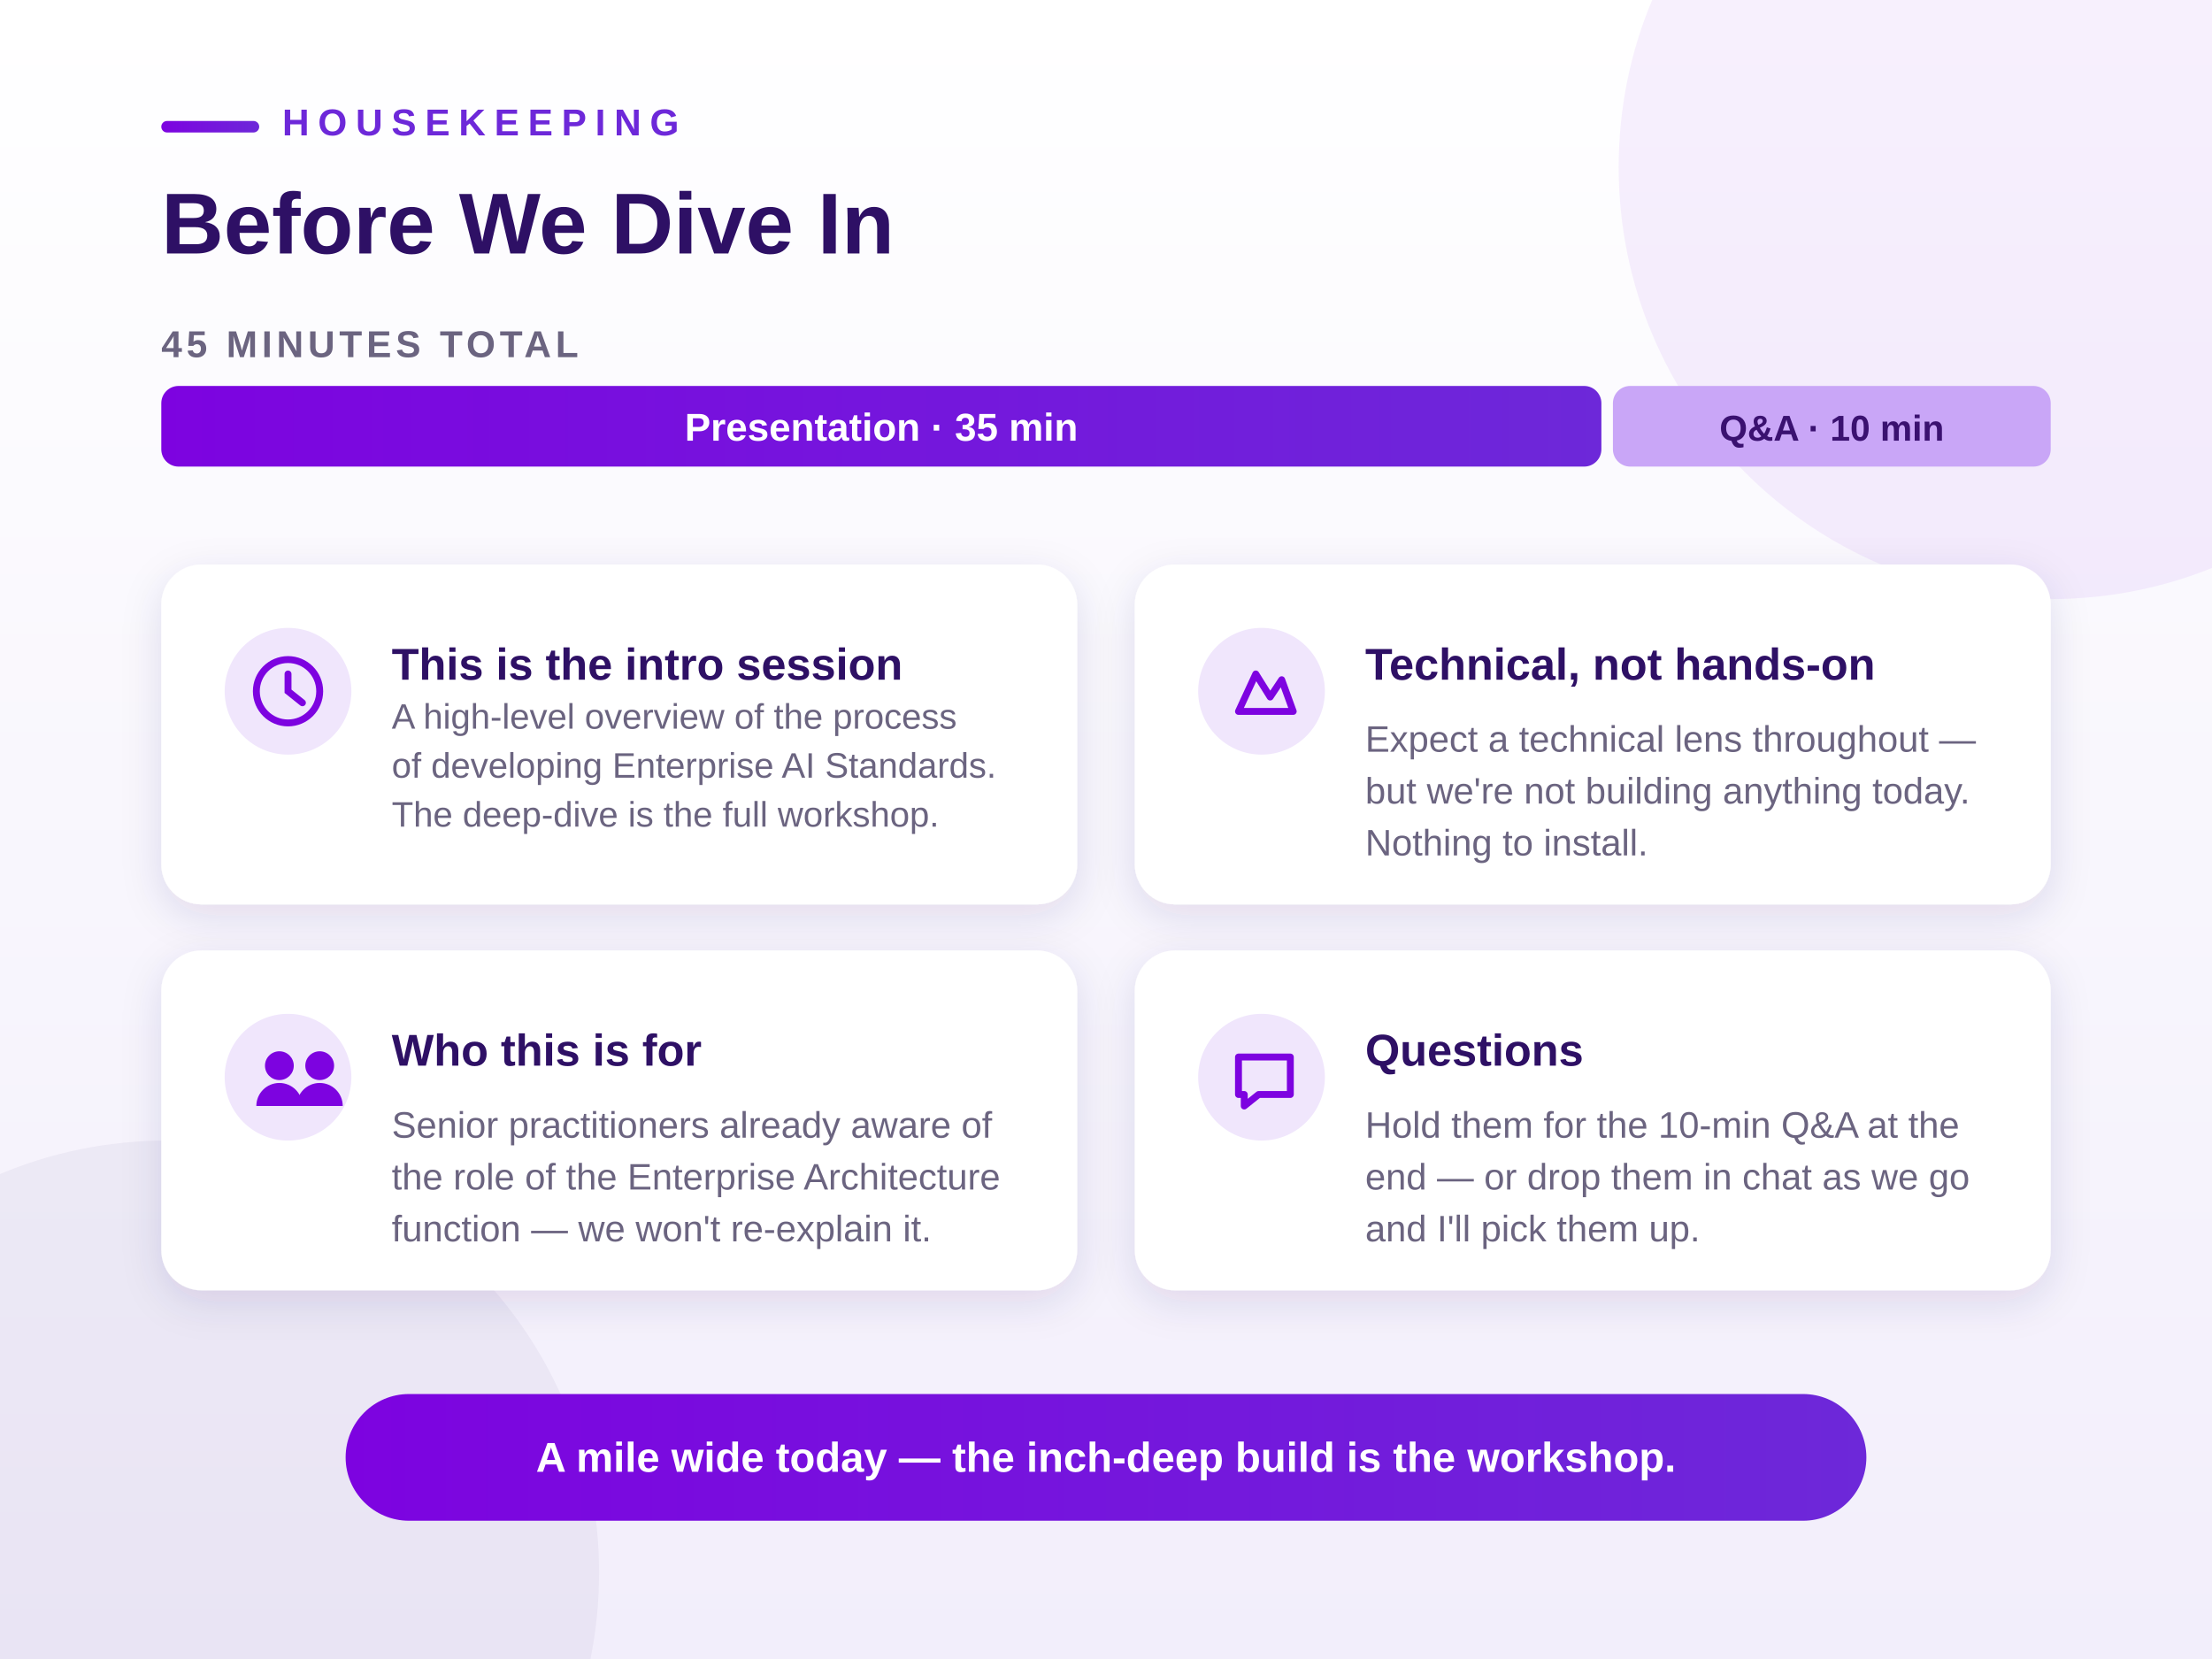
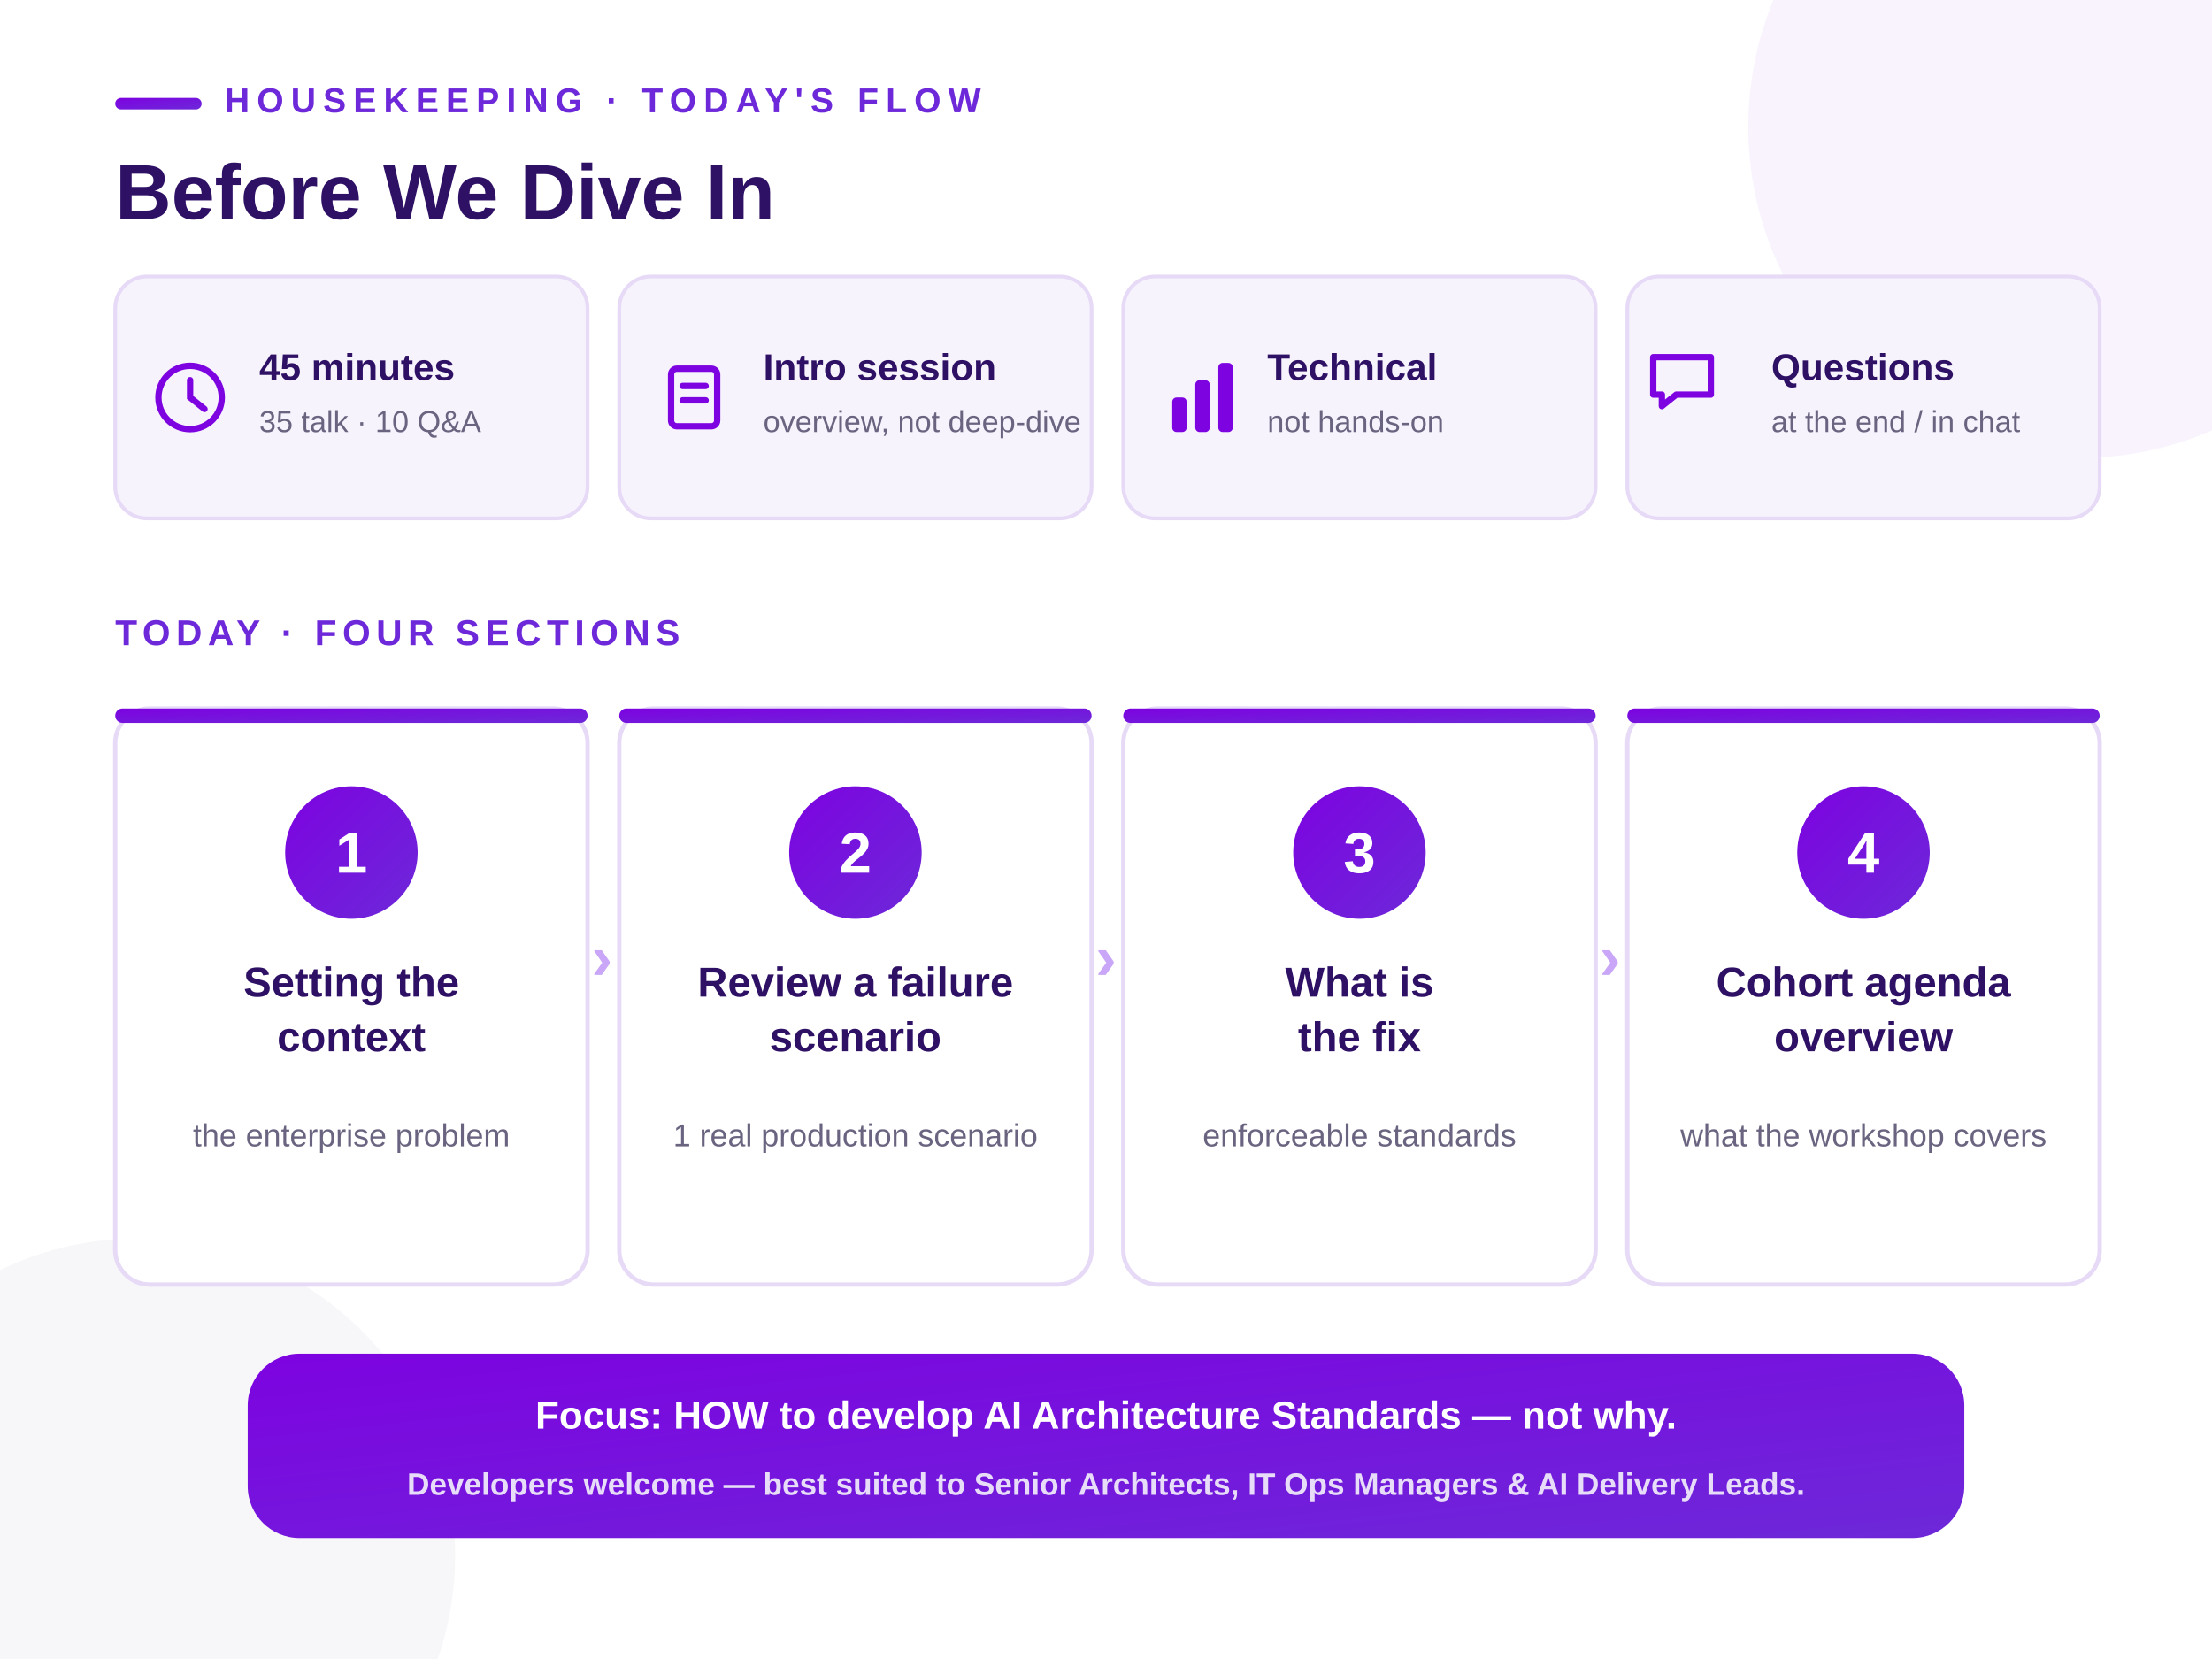
<svg xmlns="http://www.w3.org/2000/svg" viewBox="0 0 768 576" font-family="'Segoe UI','Helvetica Neue',Arial,sans-serif">
  <defs>
-     <linearGradient id="bg" x1="0" y1="0" x2="0" y2="1">
-       <stop offset="0" stop-color="#FFFFFF" />
-       <stop offset="1" stop-color="#F2EEFB" />
-     </linearGradient>
-     <linearGradient id="brand" x1="0" y1="0" x2="1" y2="0">
+     <linearGradient id="brand" x1="0" y1="0" x2="1" y2="1">
      <stop offset="0" stop-color="#7D03E0" />
      <stop offset="1" stop-color="#6D28D9" />
    </linearGradient>
-     <filter id="shadow" x="-30%" y="-30%" width="160%" height="160%">
-       <feDropShadow dx="0" dy="4" stdDeviation="7" flood-color="#2E1065" flood-opacity="0.12" />
-     </filter>
  </defs>
-   <rect width="768" height="576" fill="url(#bg)" />
-   <circle cx="712" cy="58" r="150" fill="#7D03E0" opacity="0.06" />
-   <circle cx="58" cy="546" r="150" fill="#2E1065" opacity="0.05" />
-   <rect x="56" y="42" width="34" height="4" rx="2" fill="url(#brand)" />
-   <text x="98" y="47" font-size="13" font-weight="700" letter-spacing="3" fill="#6D28D9">HOUSEKEEPING</text>
-   <text x="56" y="88" font-size="30" font-weight="800" fill="#2E1065">Before We Dive In</text>
-   <text x="56" y="124" font-size="13" font-weight="700" letter-spacing="1.5" fill="#6B6480">45 MINUTES TOTAL</text>
+   <rect width="768" height="576" fill="#FFFFFF" />
+   <circle cx="722" cy="44" r="115" fill="#7D03E0" opacity="0.05" />
+   <circle cx="48" cy="540" r="110" fill="#2E1065" opacity="0.04" />
+   <rect x="40" y="34" width="30" height="4" rx="2" fill="url(#brand)" />
+   <text x="78" y="39" font-size="12" font-weight="700" letter-spacing="2.5" fill="#6D28D9">HOUSEKEEPING · TODAY'S FLOW</text>
+   <text x="40" y="76" font-size="27" font-weight="800" fill="#2E1065">Before We Dive In</text>
  <g>
-     <rect x="56" y="134" width="500" height="28" rx="6" fill="url(#brand)" />
-     <rect x="560" y="134" width="152" height="28" rx="6" fill="#C9A6F7" />
-     <text x="306" y="153" font-size="13.5" font-weight="700" fill="#FFFFFF" text-anchor="middle">Presentation · 35 min</text>
-     <text x="636" y="153" font-size="12.5" font-weight="700" fill="#3A1170" text-anchor="middle">Q&amp;A · 10 min</text>
-   </g>
-   <g transform="translate(56,196)">
-     <rect width="318" height="118" rx="14" fill="#FFFFFF" filter="url(#shadow)" />
-     <circle cx="44" cy="44" r="22" fill="#F0E6FC" />
-     <g transform="translate(44,44)" stroke="#7D03E0" stroke-width="2.4" fill="none" stroke-linecap="round">
-       <circle cx="0" cy="0" r="11" />
+     <rect x="40" y="96" width="164" height="84" rx="11" fill="#F7F3FD" stroke="#E6DAF7" stroke-width="1.3" />
+     <g transform="translate(66,138)" stroke="#7D03E0" stroke-width="2.2" fill="none" stroke-linecap="round">
+       <circle r="11" />
      <path d="M0 -6 V0 L5 4" />
    </g>
-     <text x="80" y="40" font-size="15.5" font-weight="800" fill="#2E1065">This is the intro session</text>
-     <text x="80" y="57" font-size="12.3" fill="#6B6480">A high-level overview of the process</text>
-     <text x="80" y="74" font-size="12.3" fill="#6B6480">of developing Enterprise AI Standards.</text>
-     <text x="80" y="91" font-size="12.3" fill="#6B6480">The deep-dive is the full workshop.</text>
+     <text x="90" y="132" font-size="13" font-weight="800" fill="#2E1065">45 minutes</text>
+     <text x="90" y="150" font-size="10.5" fill="#6B6480">35 talk · 10 Q&amp;A</text>
+     <rect x="215" y="96" width="164" height="84" rx="11" fill="#F7F3FD" stroke="#E6DAF7" stroke-width="1.3" />
+     <g transform="translate(241,138)" stroke="#7D03E0" stroke-width="2.2" fill="none" stroke-linecap="round" stroke-linejoin="round">
+       <rect x="-8" y="-10" width="16" height="20" rx="2" />
+       <line x1="-4" y1="-4" x2="4" y2="-4" />
+       <line x1="-4" y1="1" x2="4" y2="1" />
+     </g>
+     <text x="265" y="132" font-size="13" font-weight="800" fill="#2E1065">Intro session</text>
+     <text x="265" y="150" font-size="10.5" fill="#6B6480">overview, not deep-dive</text>
+     <rect x="390" y="96" width="164" height="84" rx="11" fill="#F7F3FD" stroke="#E6DAF7" stroke-width="1.3" />
+     <g transform="translate(409,132)" fill="#7D03E0">
+       <rect x="-2" y="6" width="5" height="12" rx="1.5" />
+       <rect x="6" y="0" width="5" height="18" rx="1.5" />
+       <rect x="14" y="-6" width="5" height="24" rx="1.5" />
+     </g>
+     <text x="440" y="132" font-size="13" font-weight="800" fill="#2E1065">Technical</text>
+     <text x="440" y="150" font-size="10.5" fill="#6B6480">not hands-on</text>
+     <rect x="565" y="96" width="164" height="84" rx="11" fill="#F7F3FD" stroke="#E6DAF7" stroke-width="1.3" />
+     <g transform="translate(583,131)" stroke="#7D03E0" stroke-width="2.2" fill="none" stroke-linecap="round" stroke-linejoin="round">
+       <path d="M-9 -7 h20 v13 h-12 l-5 4 v-4 h-3 z" />
+     </g>
+     <text x="615" y="132" font-size="13" font-weight="800" fill="#2E1065">Questions</text>
+     <text x="615" y="150" font-size="10.5" fill="#6B6480">at the end / in chat</text>
  </g>
-   <g transform="translate(394,196)">
-     <rect width="318" height="118" rx="14" fill="#FFFFFF" filter="url(#shadow)" />
-     <circle cx="44" cy="44" r="22" fill="#F0E6FC" />
-     <g transform="translate(33,33)" stroke="#7D03E0" stroke-width="2.4" fill="none" stroke-linecap="round" stroke-linejoin="round">
-       <path d="M3 18 L9 5 L14 13 L18 7 L22 18 Z" />
-     </g>
-     <text x="80" y="40" font-size="15.5" font-weight="800" fill="#2E1065">Technical, not hands-on</text>
-     <text x="80" y="65" font-size="12.8" fill="#6B6480">Expect a technical lens throughout —</text>
-     <text x="80" y="83" font-size="12.8" fill="#6B6480">but we're not building anything today.</text>
-     <text x="80" y="101" font-size="12.8" fill="#6B6480">Nothing to install.</text>
+   <text x="40" y="224" font-size="12.5" font-weight="800" letter-spacing="2" fill="#6D28D9">TODAY · FOUR SECTIONS</text>
+   <g fill="#C9A6F7" font-size="22" font-weight="800" text-anchor="middle">
+     <text x="209" y="340">›</text>
+     <text x="384" y="340">›</text>
+     <text x="559" y="340">›</text>
  </g>
-   <g transform="translate(56,330)">
-     <rect width="318" height="118" rx="14" fill="#FFFFFF" filter="url(#shadow)" />
-     <circle cx="44" cy="44" r="22" fill="#F0E6FC" />
-     <g transform="translate(33,34)" fill="#7D03E0">
-       <circle cx="8" cy="6" r="5" />
-       <circle cx="22" cy="6" r="5" />
-       <path d="M0 20 a8 8 0 0 1 16 0 Z" />
-       <path d="M14 20 a8 8 0 0 1 16 0 Z" />
-     </g>
-     <text x="80" y="40" font-size="15.5" font-weight="800" fill="#2E1065">Who this is for</text>
-     <text x="80" y="65" font-size="12.8" fill="#6B6480">Senior practitioners already aware of</text>
-     <text x="80" y="83" font-size="12.8" fill="#6B6480">the role of the Enterprise Architecture</text>
-     <text x="80" y="101" font-size="12.8" fill="#6B6480">function — we won't re-explain it.</text>
+   <g>
+     <rect x="40" y="246" width="164" height="200" rx="12" fill="#FFFFFF" stroke="#E6DAF7" stroke-width="1.5" />
+     <rect x="40" y="246" width="164" height="5" rx="2.5" fill="url(#brand)" />
+     <circle cx="122" cy="296" r="23" fill="url(#brand)" />
+     <text x="122" y="303" font-size="20" font-weight="800" fill="#FFFFFF" text-anchor="middle">1</text>
+     <text x="122" y="346" font-size="14.5" font-weight="800" fill="#2E1065" text-anchor="middle">Setting the</text>
+     <text x="122" y="365" font-size="14.5" font-weight="800" fill="#2E1065" text-anchor="middle">context</text>
+     <text x="122" y="398" font-size="11" fill="#6B6480" text-anchor="middle">the enterprise problem</text>
+     <rect x="215" y="246" width="164" height="200" rx="12" fill="#FFFFFF" stroke="#E6DAF7" stroke-width="1.5" />
+     <rect x="215" y="246" width="164" height="5" rx="2.5" fill="url(#brand)" />
+     <circle cx="297" cy="296" r="23" fill="url(#brand)" />
+     <text x="297" y="303" font-size="20" font-weight="800" fill="#FFFFFF" text-anchor="middle">2</text>
+     <text x="297" y="346" font-size="14.5" font-weight="800" fill="#2E1065" text-anchor="middle">Review a failure</text>
+     <text x="297" y="365" font-size="14.5" font-weight="800" fill="#2E1065" text-anchor="middle">scenario</text>
+     <text x="297" y="398" font-size="11" fill="#6B6480" text-anchor="middle">1 real production scenario</text>
+     <rect x="390" y="246" width="164" height="200" rx="12" fill="#FFFFFF" stroke="#E6DAF7" stroke-width="1.5" />
+     <rect x="390" y="246" width="164" height="5" rx="2.5" fill="url(#brand)" />
+     <circle cx="472" cy="296" r="23" fill="url(#brand)" />
+     <text x="472" y="303" font-size="20" font-weight="800" fill="#FFFFFF" text-anchor="middle">3</text>
+     <text x="472" y="346" font-size="14.5" font-weight="800" fill="#2E1065" text-anchor="middle">What is</text>
+     <text x="472" y="365" font-size="14.5" font-weight="800" fill="#2E1065" text-anchor="middle">the fix</text>
+     <text x="472" y="398" font-size="11" fill="#6B6480" text-anchor="middle">enforceable standards</text>
+     <rect x="565" y="246" width="164" height="200" rx="12" fill="#FFFFFF" stroke="#E6DAF7" stroke-width="1.5" />
+     <rect x="565" y="246" width="164" height="5" rx="2.5" fill="url(#brand)" />
+     <circle cx="647" cy="296" r="23" fill="url(#brand)" />
+     <text x="647" y="303" font-size="20" font-weight="800" fill="#FFFFFF" text-anchor="middle">4</text>
+     <text x="647" y="346" font-size="14.5" font-weight="800" fill="#2E1065" text-anchor="middle">Cohort agenda</text>
+     <text x="647" y="365" font-size="14.5" font-weight="800" fill="#2E1065" text-anchor="middle">overview</text>
+     <text x="647" y="398" font-size="11" fill="#6B6480" text-anchor="middle">what the workshop covers</text>
  </g>
-   <g transform="translate(394,330)">
-     <rect width="318" height="118" rx="14" fill="#FFFFFF" filter="url(#shadow)" />
-     <circle cx="44" cy="44" r="22" fill="#F0E6FC" />
-     <g transform="translate(33,33)" stroke="#7D03E0" stroke-width="2.4" fill="none" stroke-linecap="round" stroke-linejoin="round">
-       <path d="M3 4 h18 v13 h-11 l-5 4 v-4 h-2 Z" />
-     </g>
-     <text x="80" y="40" font-size="15.5" font-weight="800" fill="#2E1065">Questions</text>
-     <text x="80" y="65" font-size="12.8" fill="#6B6480">Hold them for the 10-min Q&amp;A at the</text>
-     <text x="80" y="83" font-size="12.8" fill="#6B6480">end — or drop them in chat as we go</text>
-     <text x="80" y="101" font-size="12.8" fill="#6B6480">and I'll pick them up.</text>
-   </g>
-   <rect x="120" y="484" width="528" height="44" rx="22" fill="url(#brand)" />
-   <text x="384" y="511" font-size="14.5" font-weight="700" fill="#FFFFFF" text-anchor="middle">A mile wide today — the inch-deep build is the workshop.</text>
+   <rect x="86" y="470" width="596" height="64" rx="18" fill="url(#brand)" />
+   <text x="384" y="496" font-size="13.5" font-weight="700" fill="#FFFFFF" text-anchor="middle">Focus: HOW to develop AI Architecture Standards — not why.</text>
+   <text x="384" y="519" font-size="10.8" font-weight="600" fill="#E8DDF8" text-anchor="middle">Developers welcome — best suited to Senior Architects, IT Ops Managers &amp; AI Delivery Leads.</text>
</svg>
